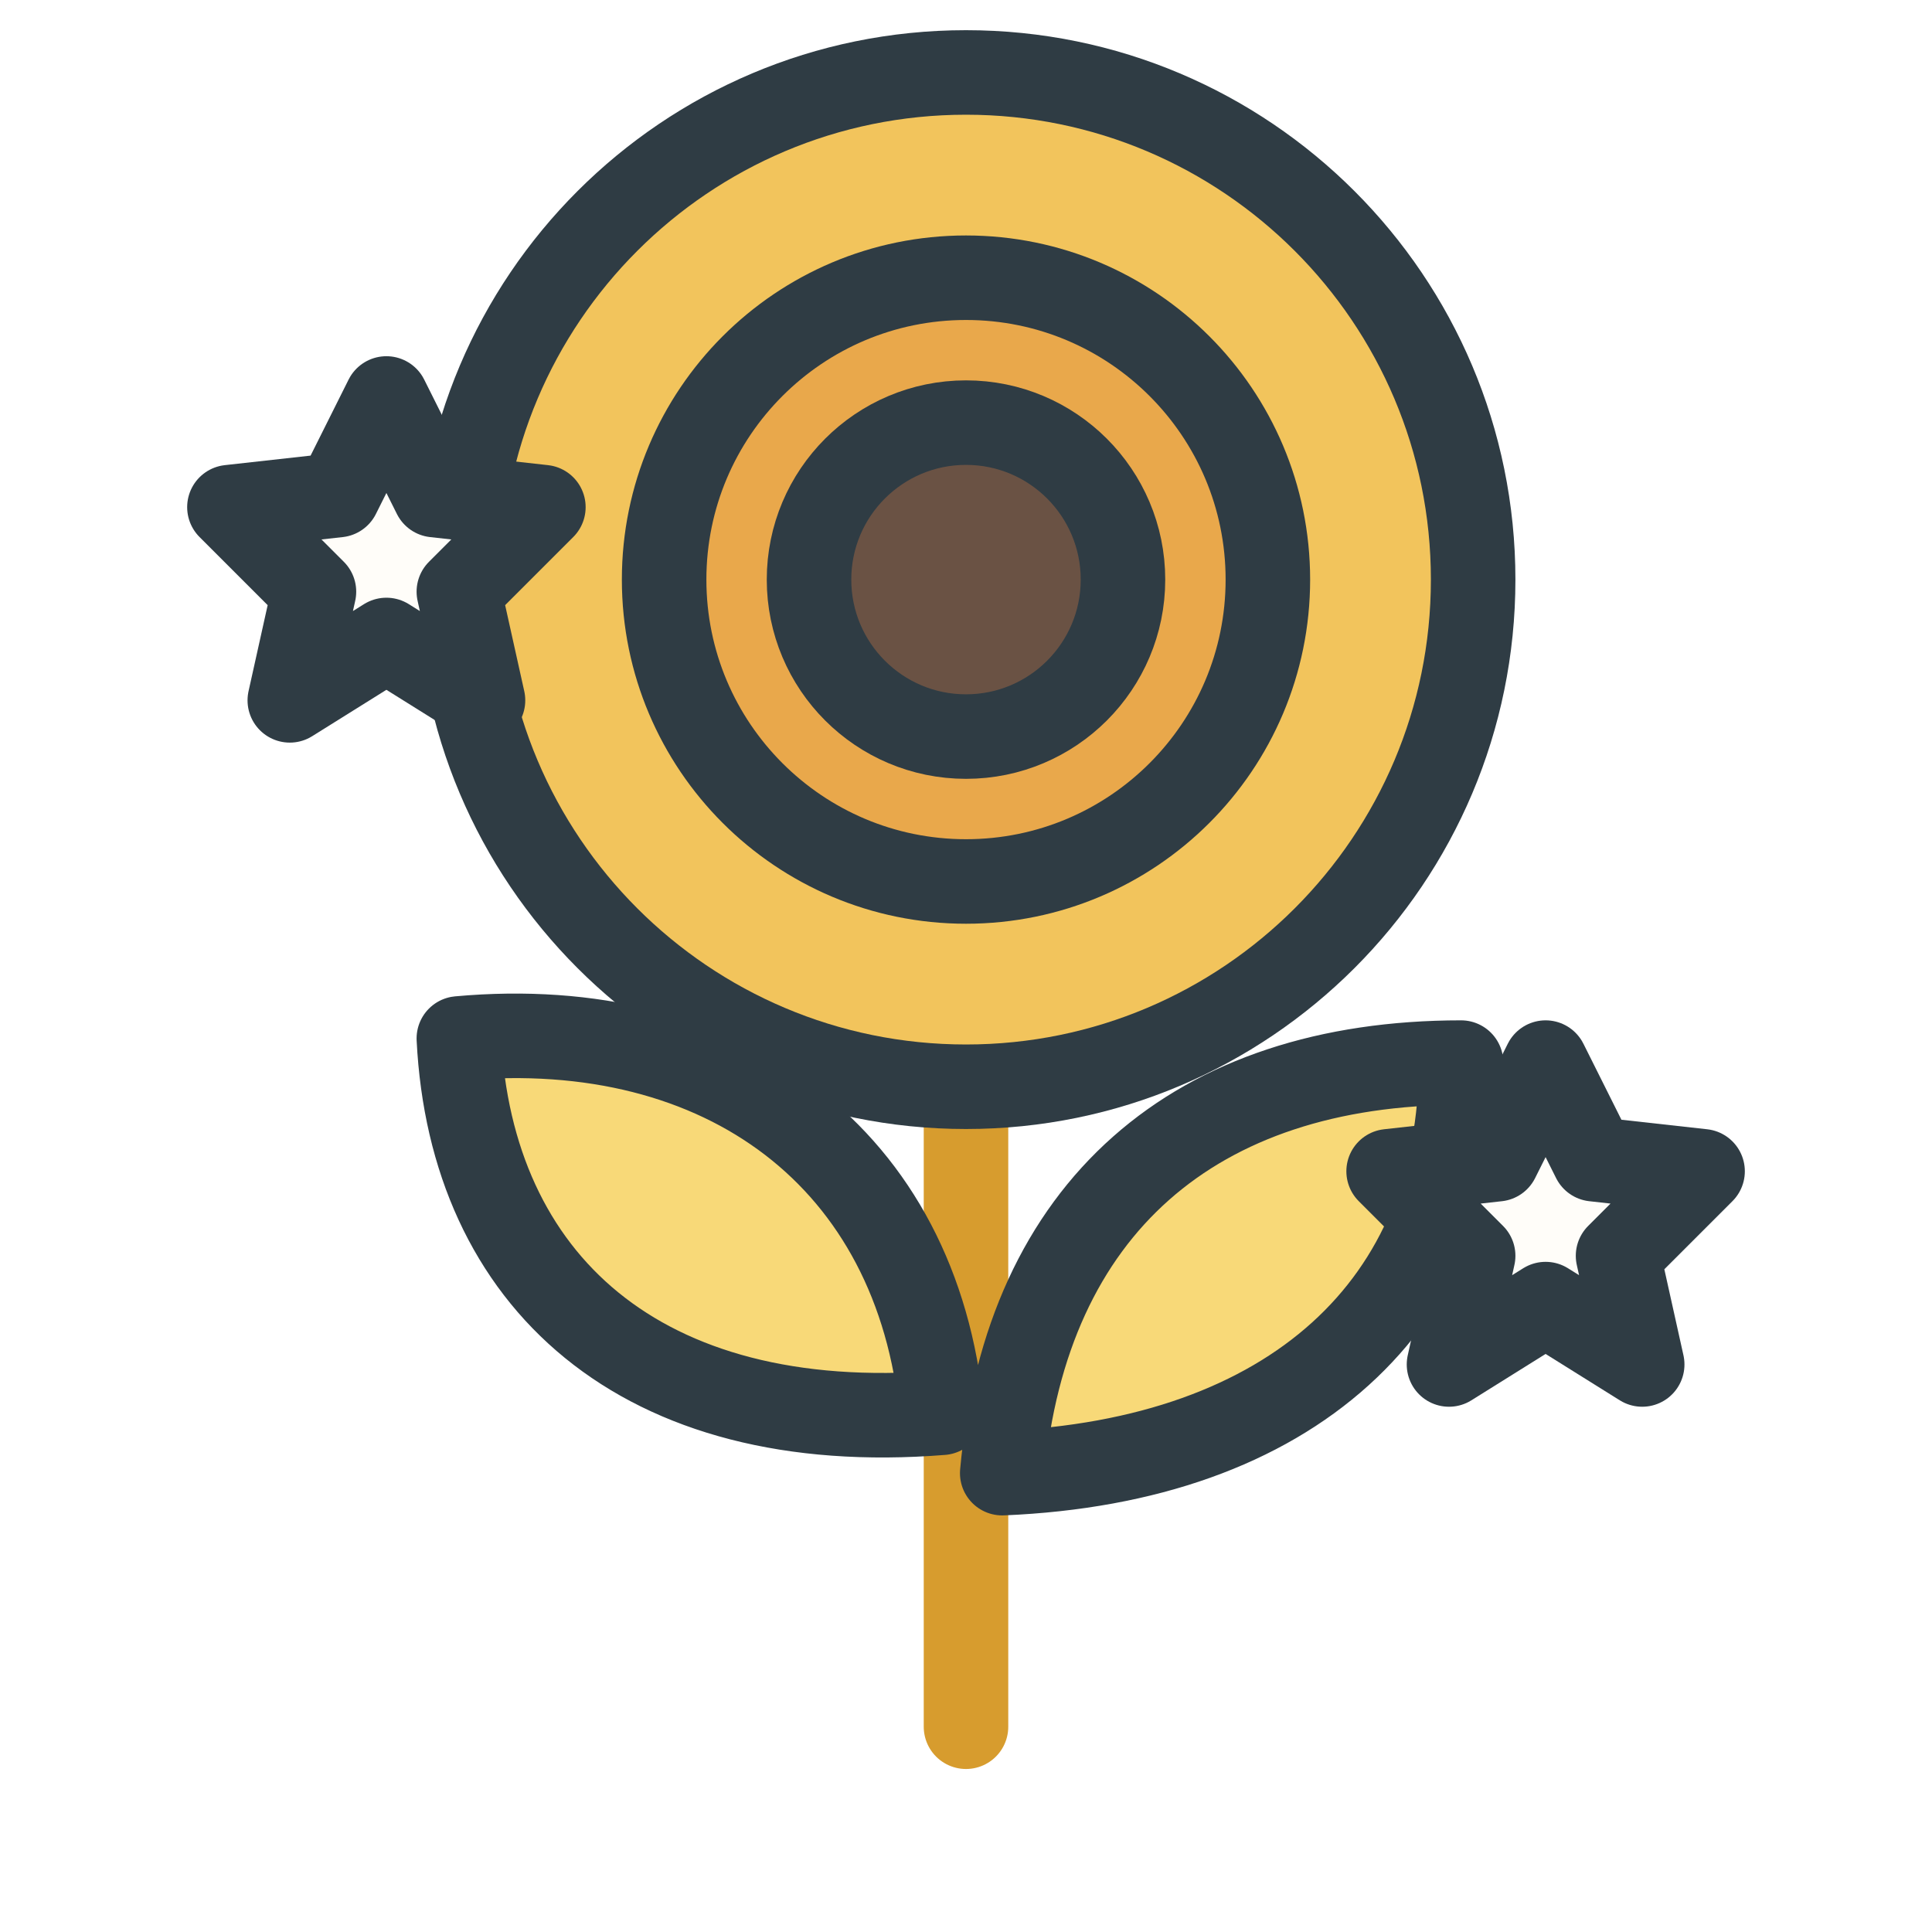
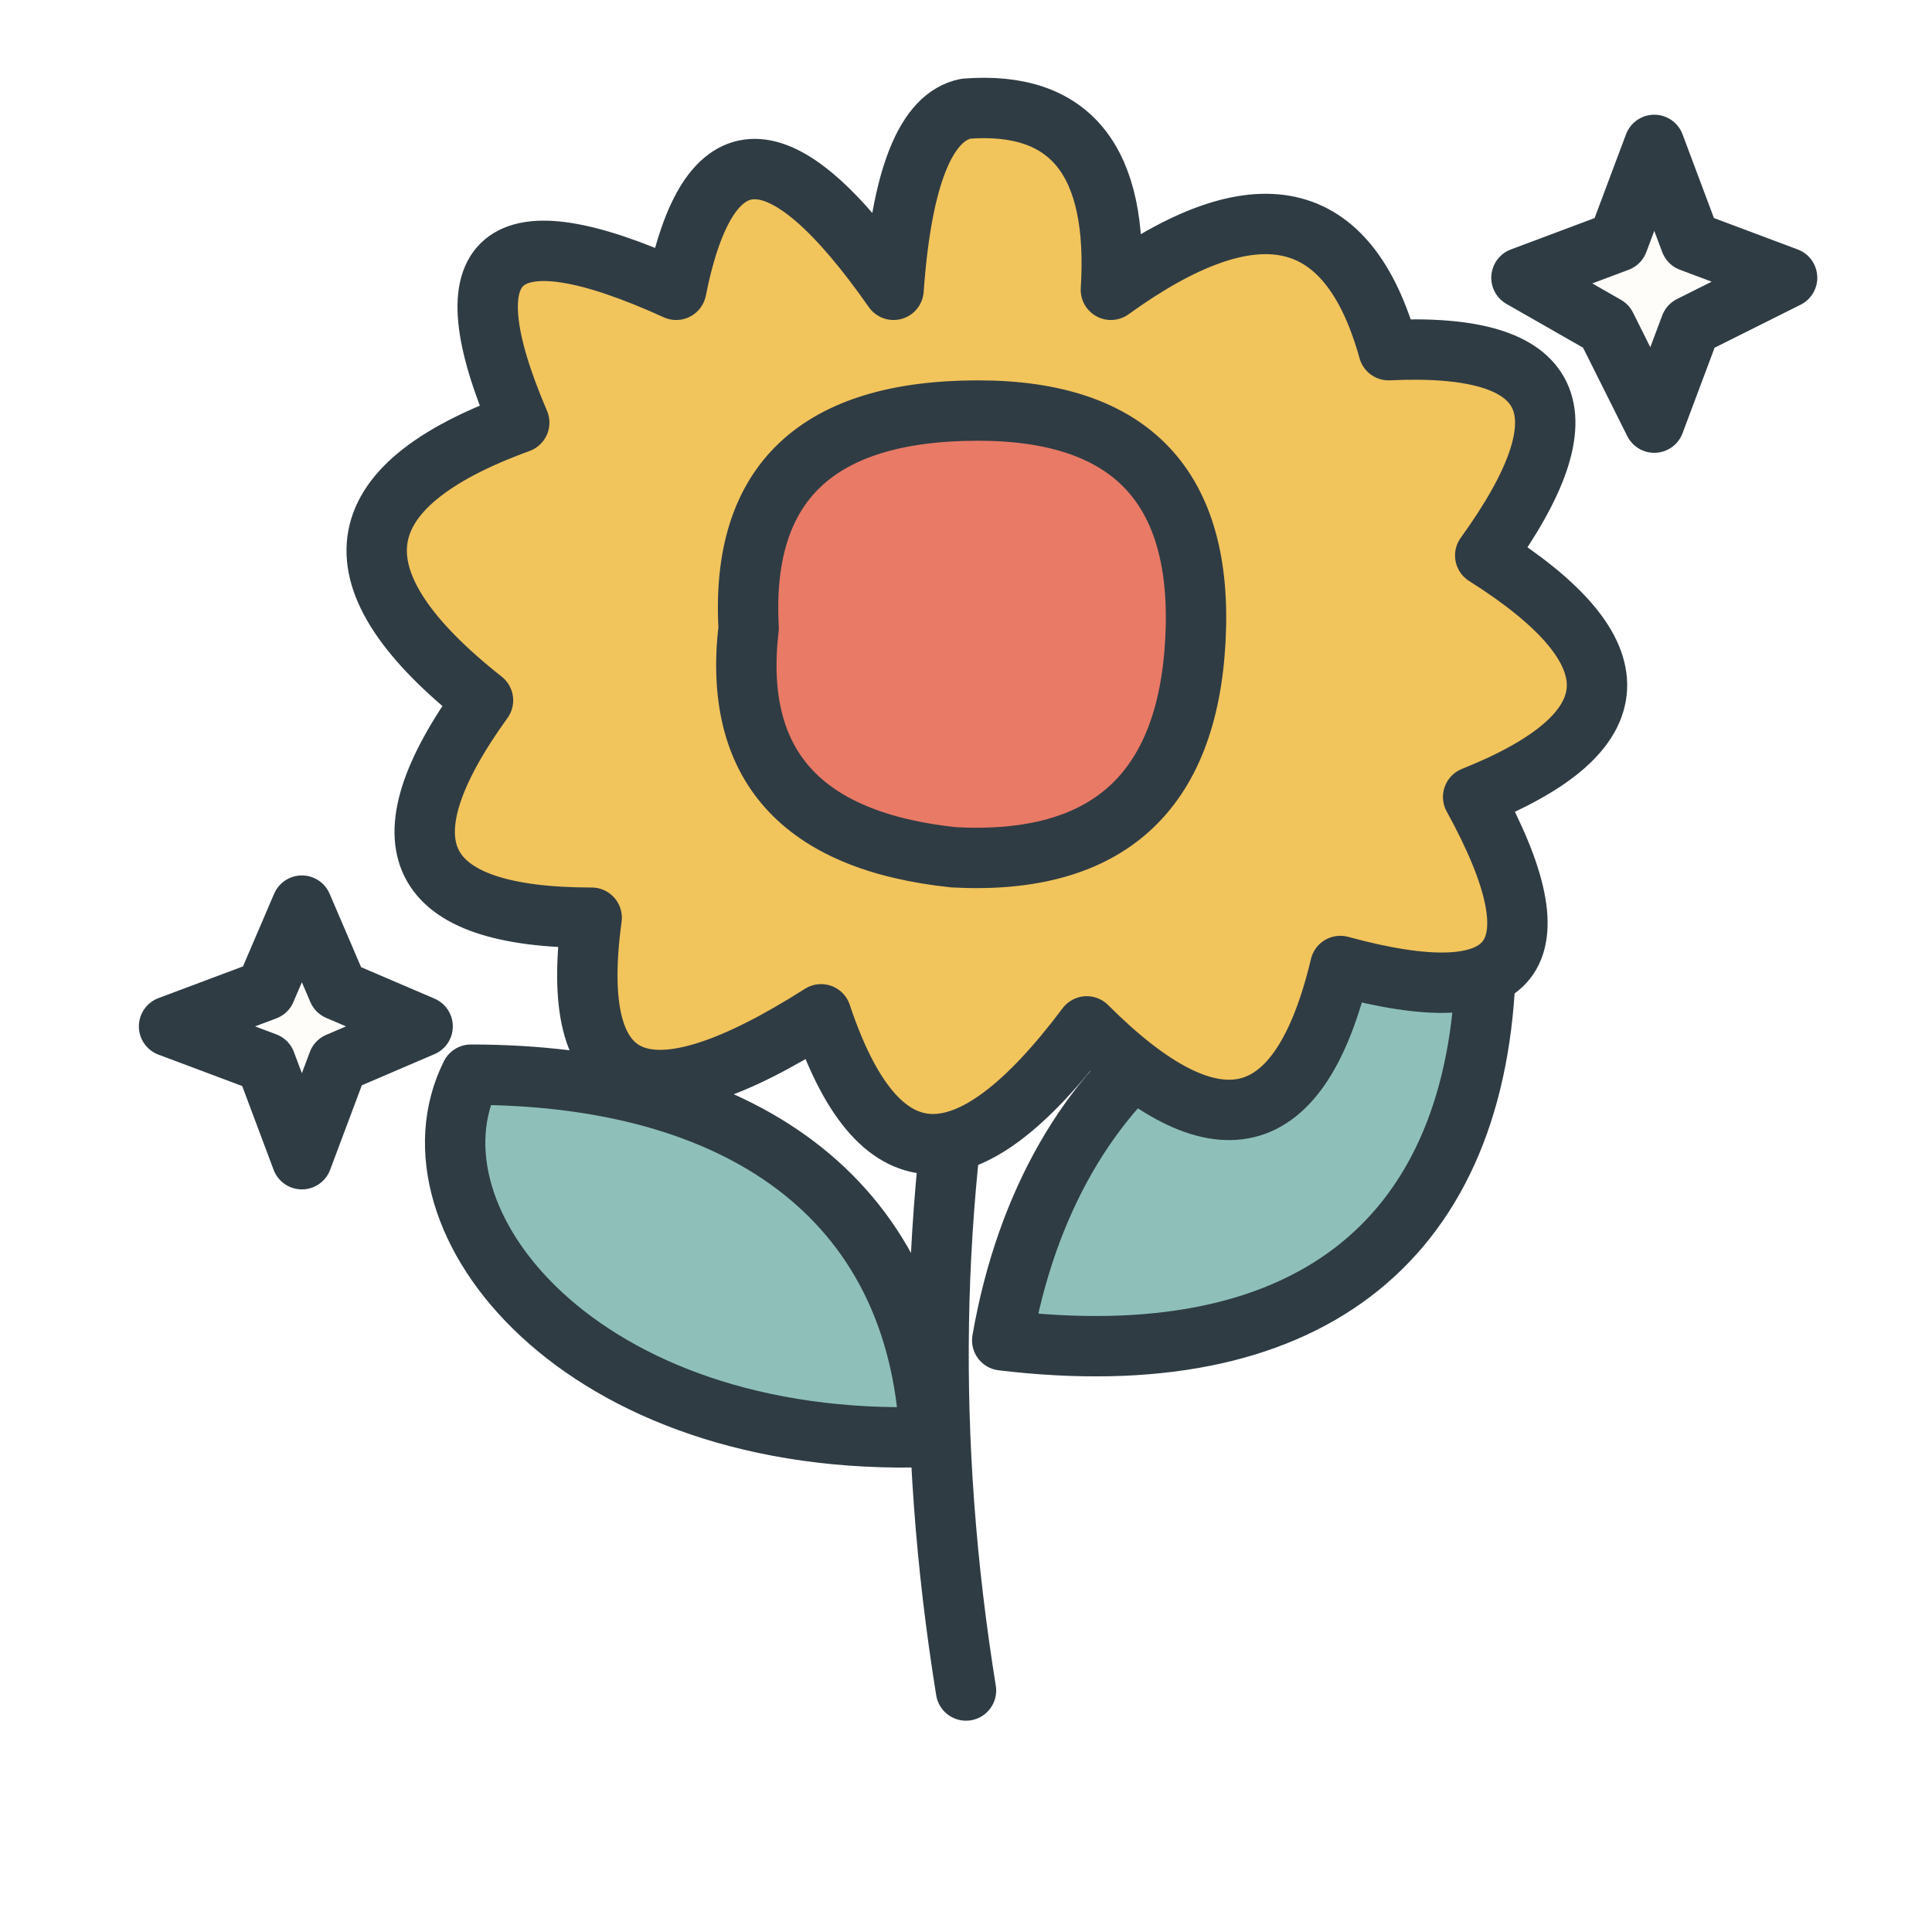
- <svg xmlns="http://www.w3.org/2000/svg" viewBox="0 0 160 160">
-   <g stroke="#2F3C44" stroke-width="7" stroke-linecap="round" stroke-linejoin="round">
-     <path stroke="#D79C2E" d="M80 143V72" />
-     <path fill="#F8D978" d="M78 117c-25 2-39-11-40-31 22-2 38 10 40 31ZM83 122c24-1 38-14 38-34-22 0-36 12-38 34Z" />
-     <circle cx="80" cy="48" r="42" fill="#F2C45C" />
-     <circle cx="80" cy="48" r="25" fill="#E9A84B" />
-     <circle cx="80" cy="48" r="13" fill="#6A5244" />
-     <path fill="#FFFDF9" d="m32 33 4 8 9 1-7 7 2 9-8-5-8 5 2-9-7-7 9-1ZM128 88l4 8 9 1-7 7 2 9-8-5-8 5 2-9-7-7 9-1Z" />
+ <svg xmlns="http://www.w3.org/2000/svg" viewBox="0 0 160 160" data-style="zodiac-paper-doodle-meme-v4" data-handmade="human-stroke-v2">
+   <g stroke="#2F3C44" stroke-width="5" stroke-linecap="round" stroke-linejoin="round">
+     <path d="M80 140Q75 109 81 80" fill="none" />
+     <path d="M77 119C48 120 33 101 39 89c22 0 37 10 38 30ZM83 111c4-23 21-35 40-30-1 22-15 33-40 30Z" fill="#8EC0B9" />
+     <path d="M80 9Q93 8 92 24Q110 11 115 29Q136 28 123 46Q142 58 122 66Q133 86 111 80Q106 101 90 85Q75 105 68 84Q46 98 49 76Q27 76 40 58Q21 43 43 35Q34 14 56 24Q60 4 74 24Q75 10 80 9Z" fill="#F2C45C" />
+     <path d="M62 52Q61 34 81 34q19 0 18 19-1 19-20 18Q60 69 62 52Z" fill="#E97A66" />
+     <path d="m137 12 3 8 8 3-8 4-3 8-4-8-7-4 8-3Zm-112 63 3 7 7 3-7 3-3 8-3-8-8-3 8-3Z" fill="#FFFDF9" />
  </g>
</svg>
